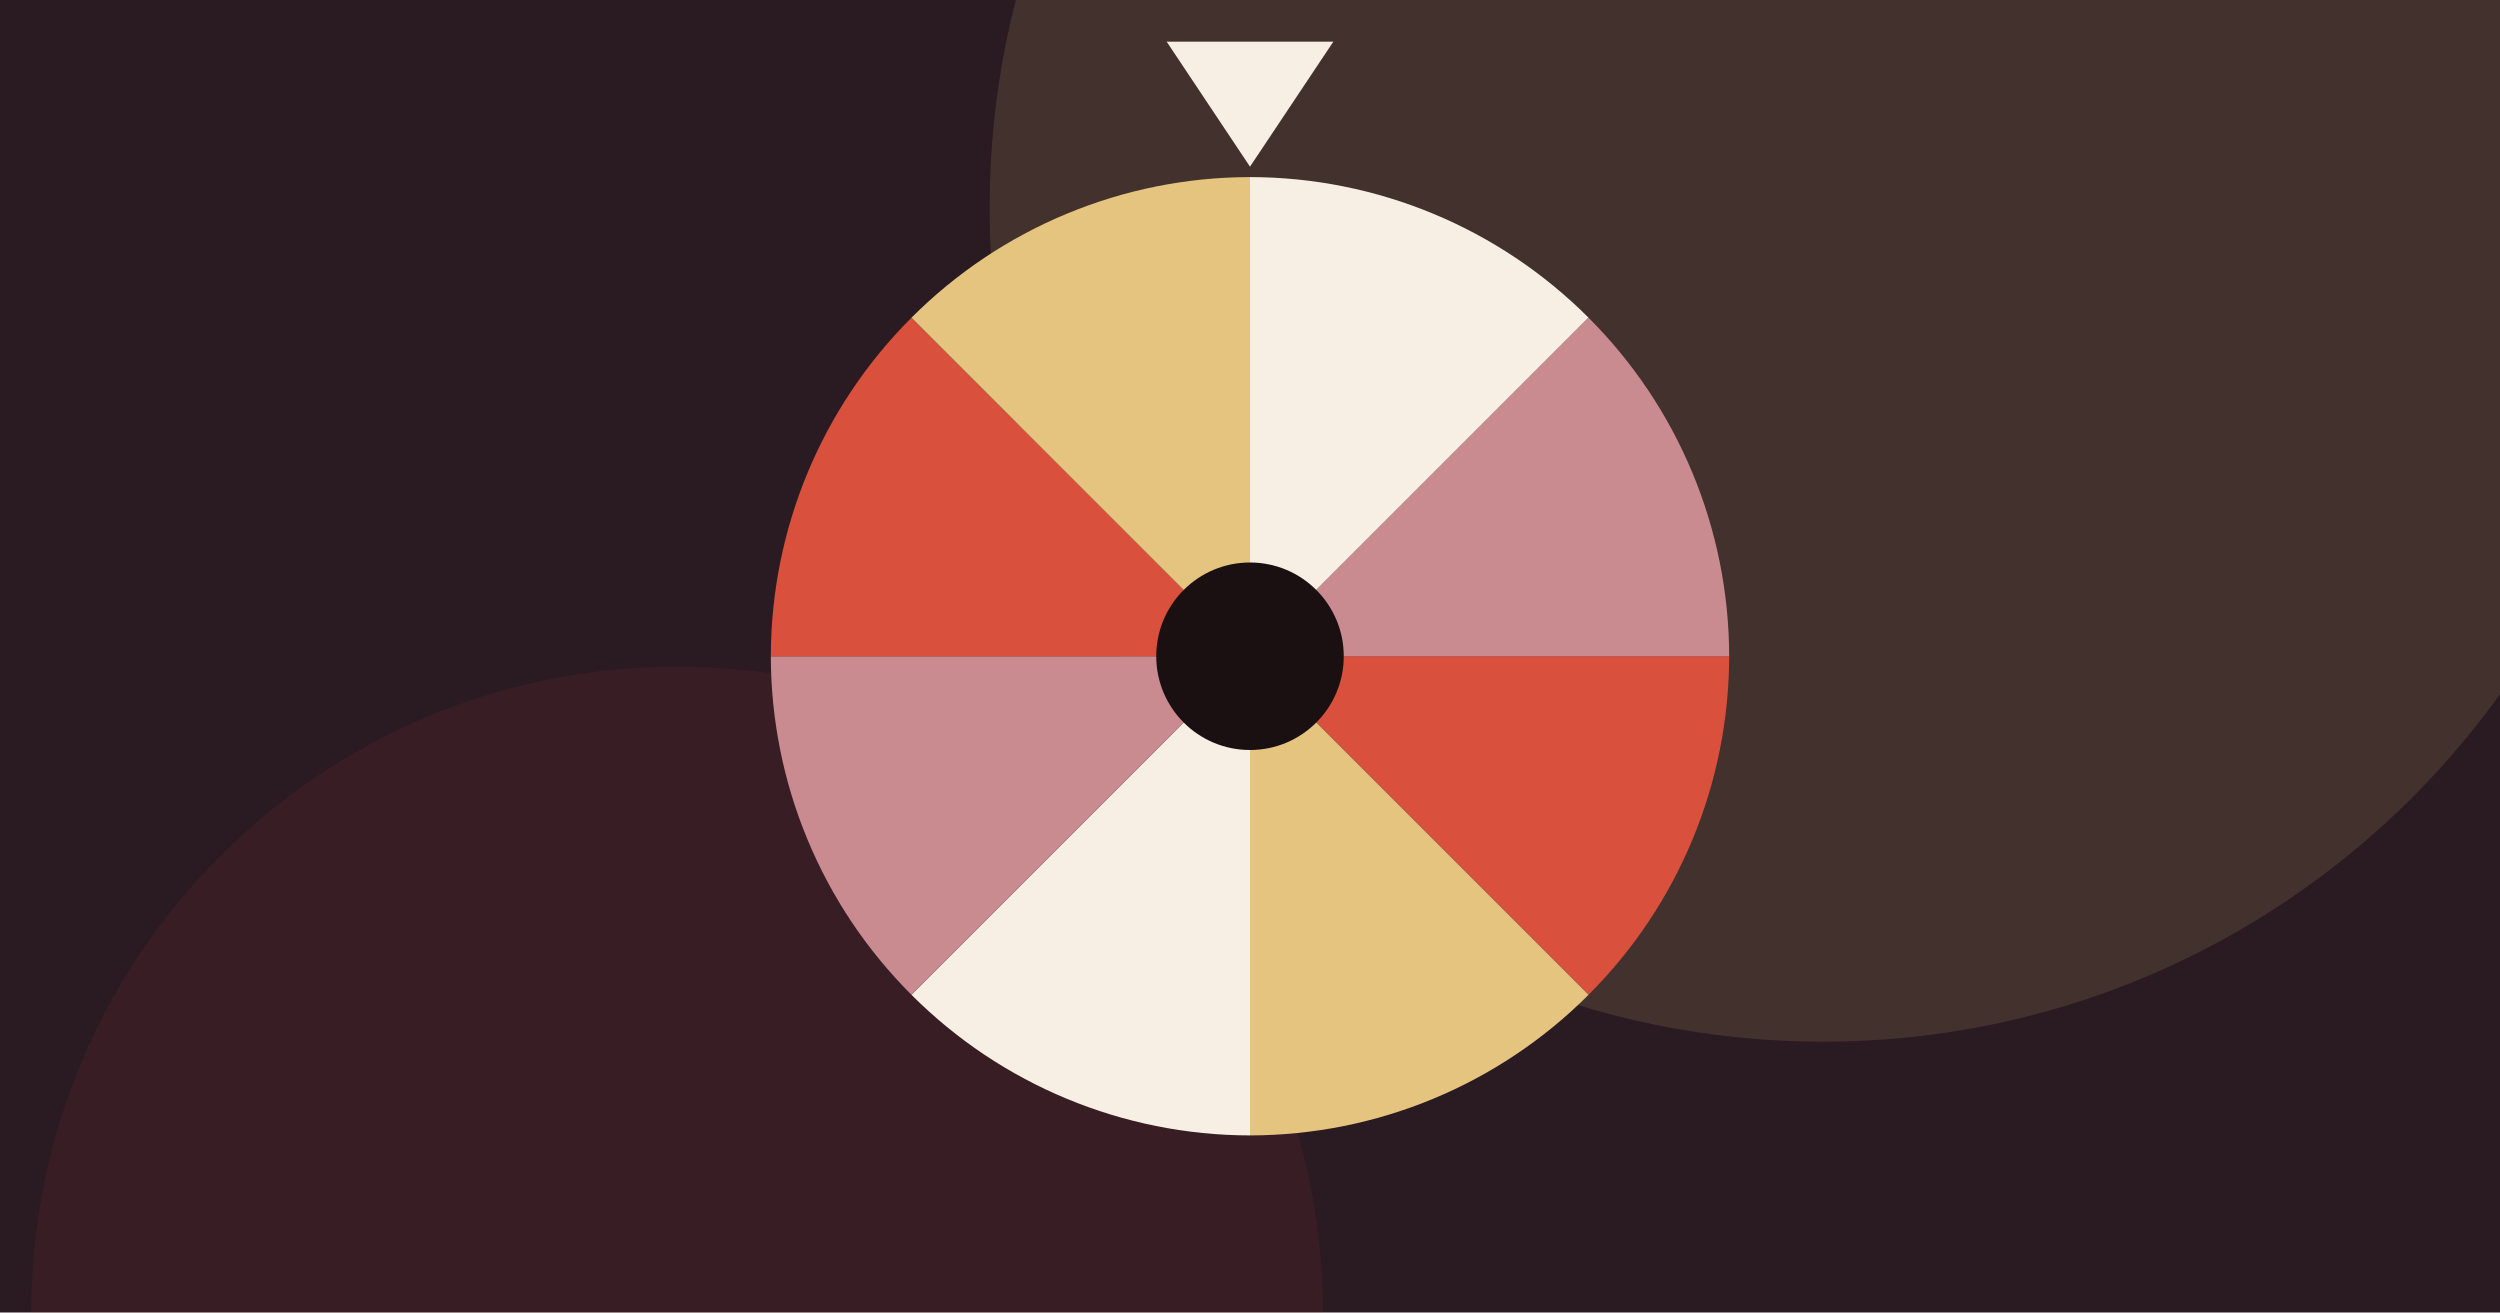
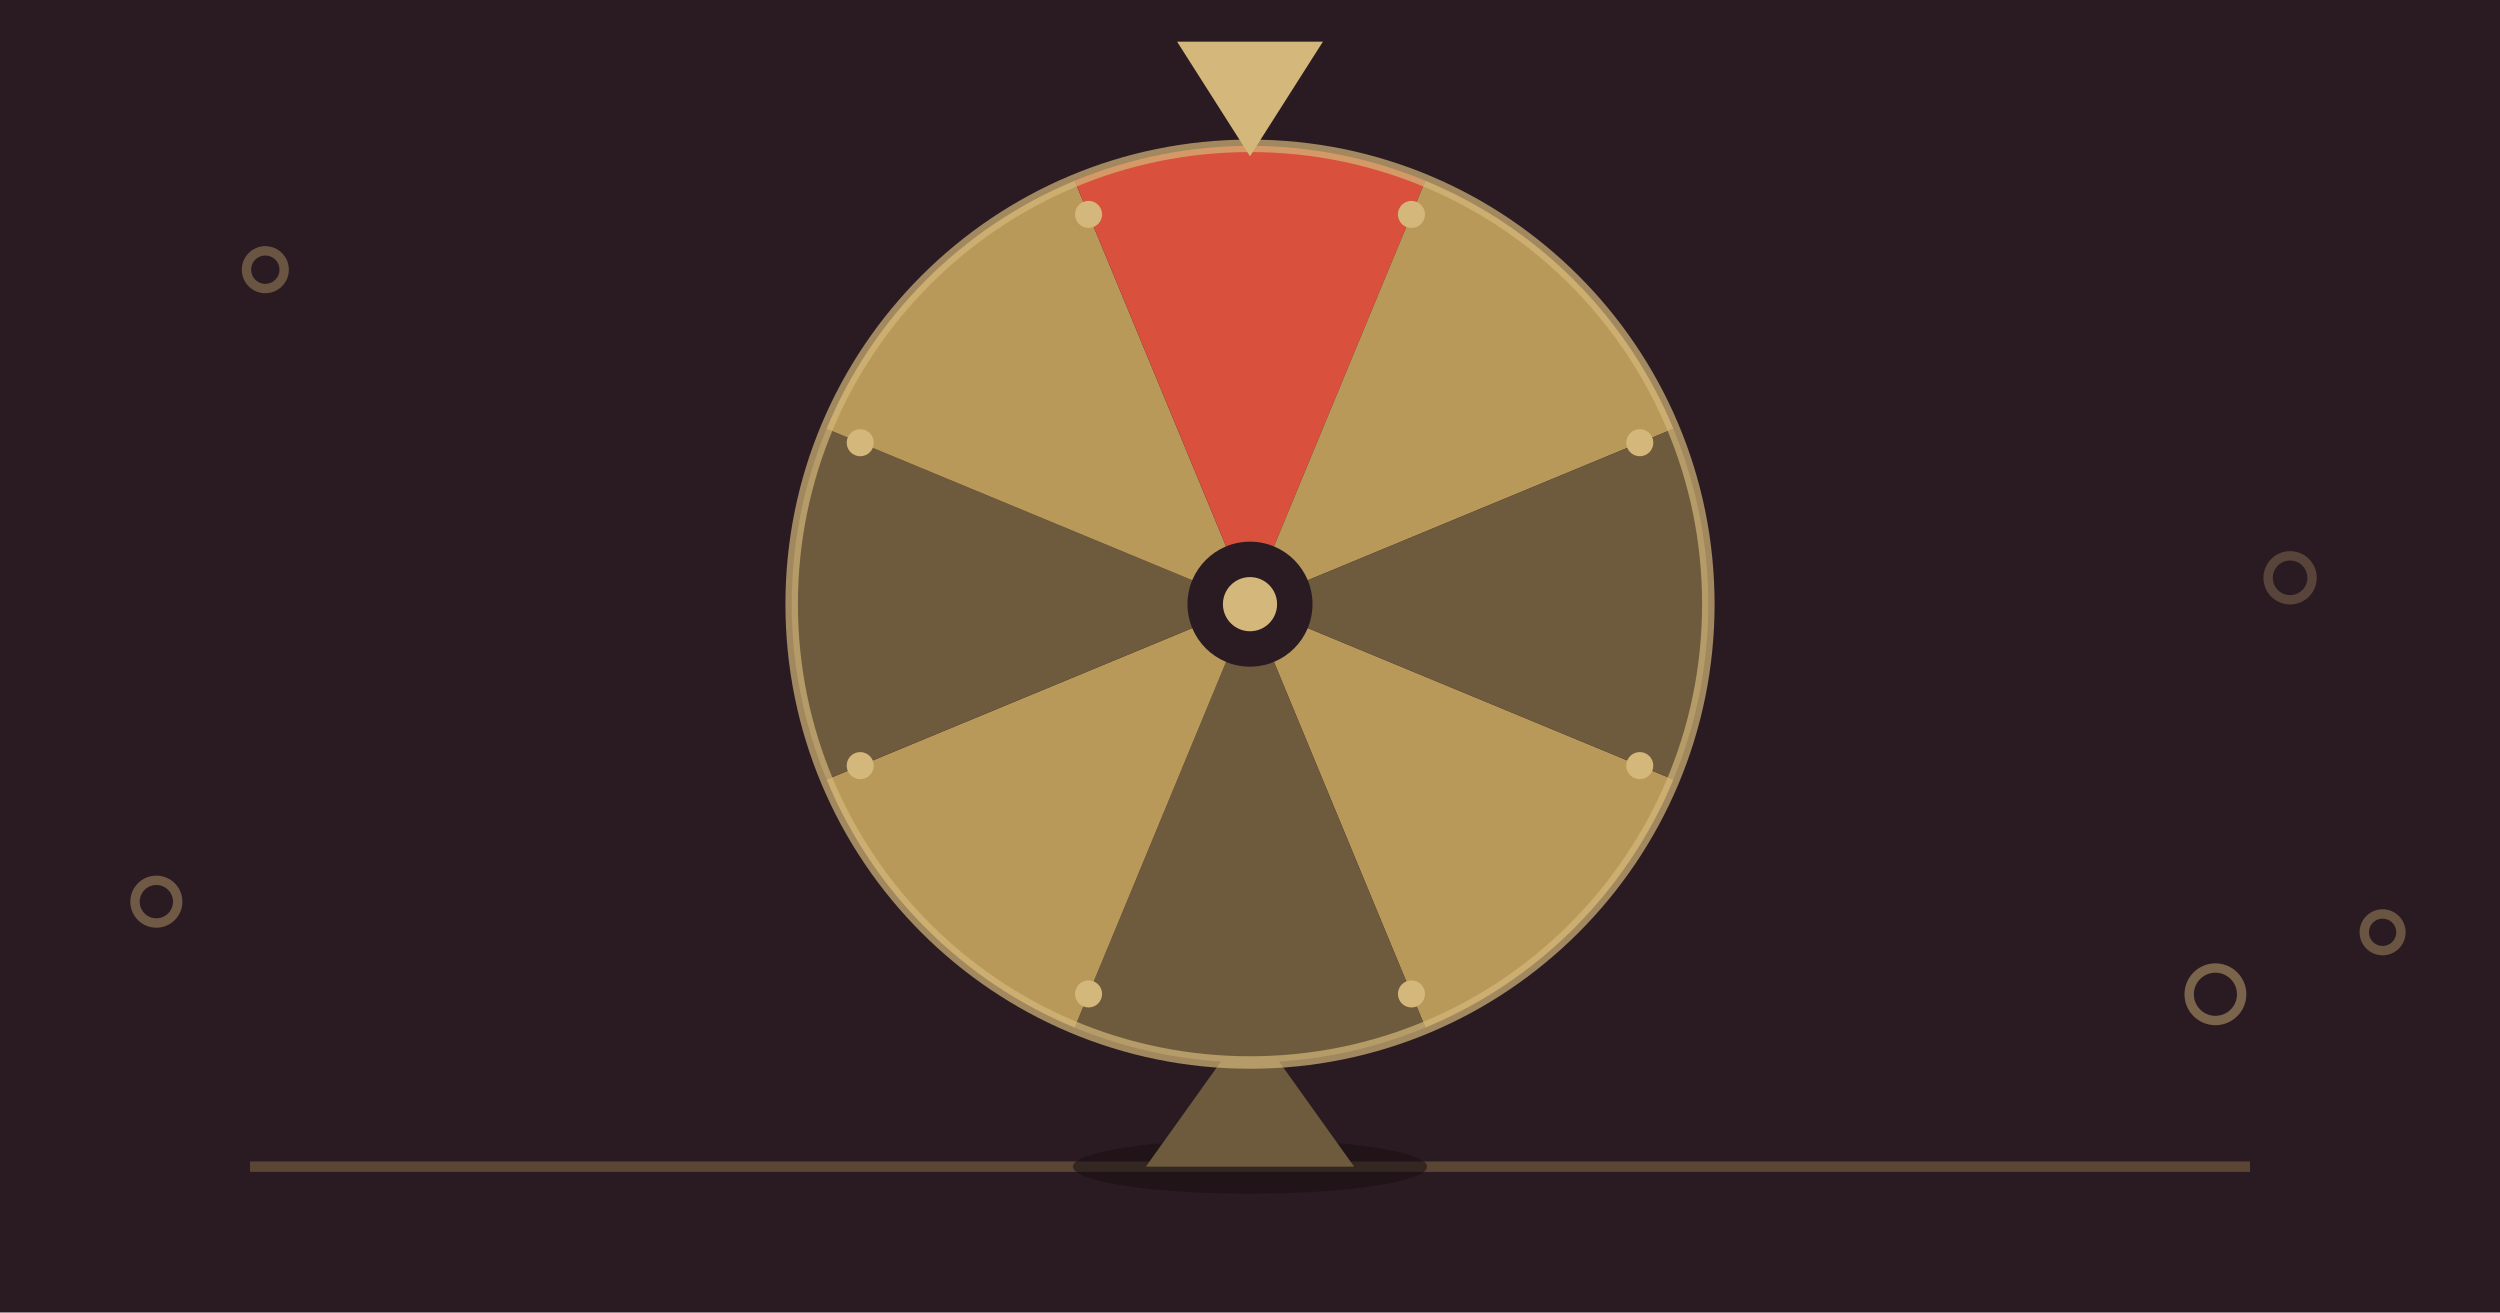
<svg xmlns="http://www.w3.org/2000/svg" viewBox="0 0 240 126" width="240" height="126">
  <rect width="240" height="126" fill="#2A1A22" />
-   <circle cx="175" cy="20" r="80" fill="#E4C47F" opacity=".14" />
-   <circle cx="65" cy="126" r="62" fill="#D9503C" opacity=".08" />
-   <path d="M120 63 L166.0 63.0 A46 46 0 0 1 152.5 95.5 Z" fill="#D9503C" />
-   <path d="M120 63 L152.5 95.5 A46 46 0 0 1 120.0 109.0 Z" fill="#E4C47F" />
-   <path d="M120 63 L120.0 109.0 A46 46 0 0 1 87.5 95.5 Z" fill="#F7EFE3" />
-   <path d="M120 63 L87.5 95.5 A46 46 0 0 1 74.0 63.0 Z" fill="#C98B8F" />
-   <path d="M120 63 L74.0 63.0 A46 46 0 0 1 87.5 30.5 Z" fill="#D9503C" />
-   <path d="M120 63 L87.5 30.5 A46 46 0 0 1 120.0 17.0 Z" fill="#E4C47F" />
-   <path d="M120 63 L120.0 17.0 A46 46 0 0 1 152.5 30.5 Z" fill="#F7EFE3" />
-   <path d="M120 63 L152.5 30.5 A46 46 0 0 1 166.0 63.0 Z" fill="#C98B8F" />
-   <circle cx="120" cy="63" r="9" fill="#1A1012" />
-   <path d="M120 10 L112 -2 L128 -2 Z" fill="#F7EFE3" transform="translate(0 6)" />
+   <circle cx="25.47" cy="25.89" r="1.81" fill="none" stroke="#D4B77A" stroke-opacity="0.38" stroke-width=".9" />
+   <circle cx="15.01" cy="86.56" r="2.05" fill="none" stroke="#D4B77A" stroke-opacity="0.41" stroke-width=".9" />
+   <circle cx="212.68" cy="95.45" r="2.52" fill="none" stroke="#D4B77A" stroke-opacity="0.47" stroke-width=".9" />
+   <circle cx="228.73" cy="89.5" r="1.76" fill="none" stroke="#D4B77A" stroke-opacity="0.38" stroke-width=".9" />
+   <circle cx="219.85" cy="55.47" r="2.11" fill="none" stroke="#D4B77A" stroke-opacity="0.27" stroke-width=".9" />
+   <line x1="24" y1="112" x2="216" y2="112" stroke="#B8995A" stroke-opacity=".35" stroke-width="1" />
+   <ellipse cx="120" cy="112" rx="17" ry="2.6" fill="#1A1012" opacity=".6" />
+   <path d="M110 112 L120 98 L130 112 Z" fill="#6E5A3C" />
+   <g transform="rotate(22.5 120 58)">
+     <path d="M120 58 L164 58 A44 44 0 0 1 151.11 89.11 Z" fill="#B8995A" />
+     <path d="M120 58 L151.11 89.11 A44 44 0 0 1 120 102 Z" fill="#6E5A3C" />
+     <path d="M120 58 L120 102 A44 44 0 0 1 88.89 89.11 Z" fill="#B8995A" />
+     <path d="M120 58 L88.89 89.11 A44 44 0 0 1 76 58 Z" fill="#6E5A3C" />
+     <path d="M120 58 L76 58 A44 44 0 0 1 88.89 26.89 Z" fill="#B8995A" />
+     <path d="M120 58 L88.89 26.89 A44 44 0 0 1 120 14 Z" fill="#D9503C" />
+     <path d="M120 58 L120 14 A44 44 0 0 1 151.11 26.89 Z" fill="#B8995A" />
+     <path d="M120 58 L151.11 26.89 A44 44 0 0 1 164 58 Z" fill="#6E5A3C" />
+     <circle cx="160.5" cy="58" r="1.3" fill="#D4B77A" />
+     <circle cx="148.64" cy="86.64" r="1.3" fill="#D4B77A" />
+     <circle cx="120" cy="98.5" r="1.3" fill="#D4B77A" />
+     <circle cx="91.36" cy="86.64" r="1.3" fill="#D4B77A" />
+     <circle cx="79.5" cy="58" r="1.3" fill="#D4B77A" />
+     <circle cx="91.36" cy="29.36" r="1.3" fill="#D4B77A" />
+     <circle cx="120" cy="17.5" r="1.3" fill="#D4B77A" />
+     <circle cx="148.64" cy="29.36" r="1.3" fill="#D4B77A" />
+   </g>
+   <circle cx="120" cy="58" r="44" fill="none" stroke="#D4B77A" stroke-opacity=".7" stroke-width="1.2" />
+   <circle cx="120" cy="58" r="6" fill="#2A1A22" />
+   <circle cx="120" cy="58" r="2.6" fill="#D4B77A" />
+   <path d="M113 4 L127 4 L120 15 Z" fill="#D4B77A" />
</svg>
